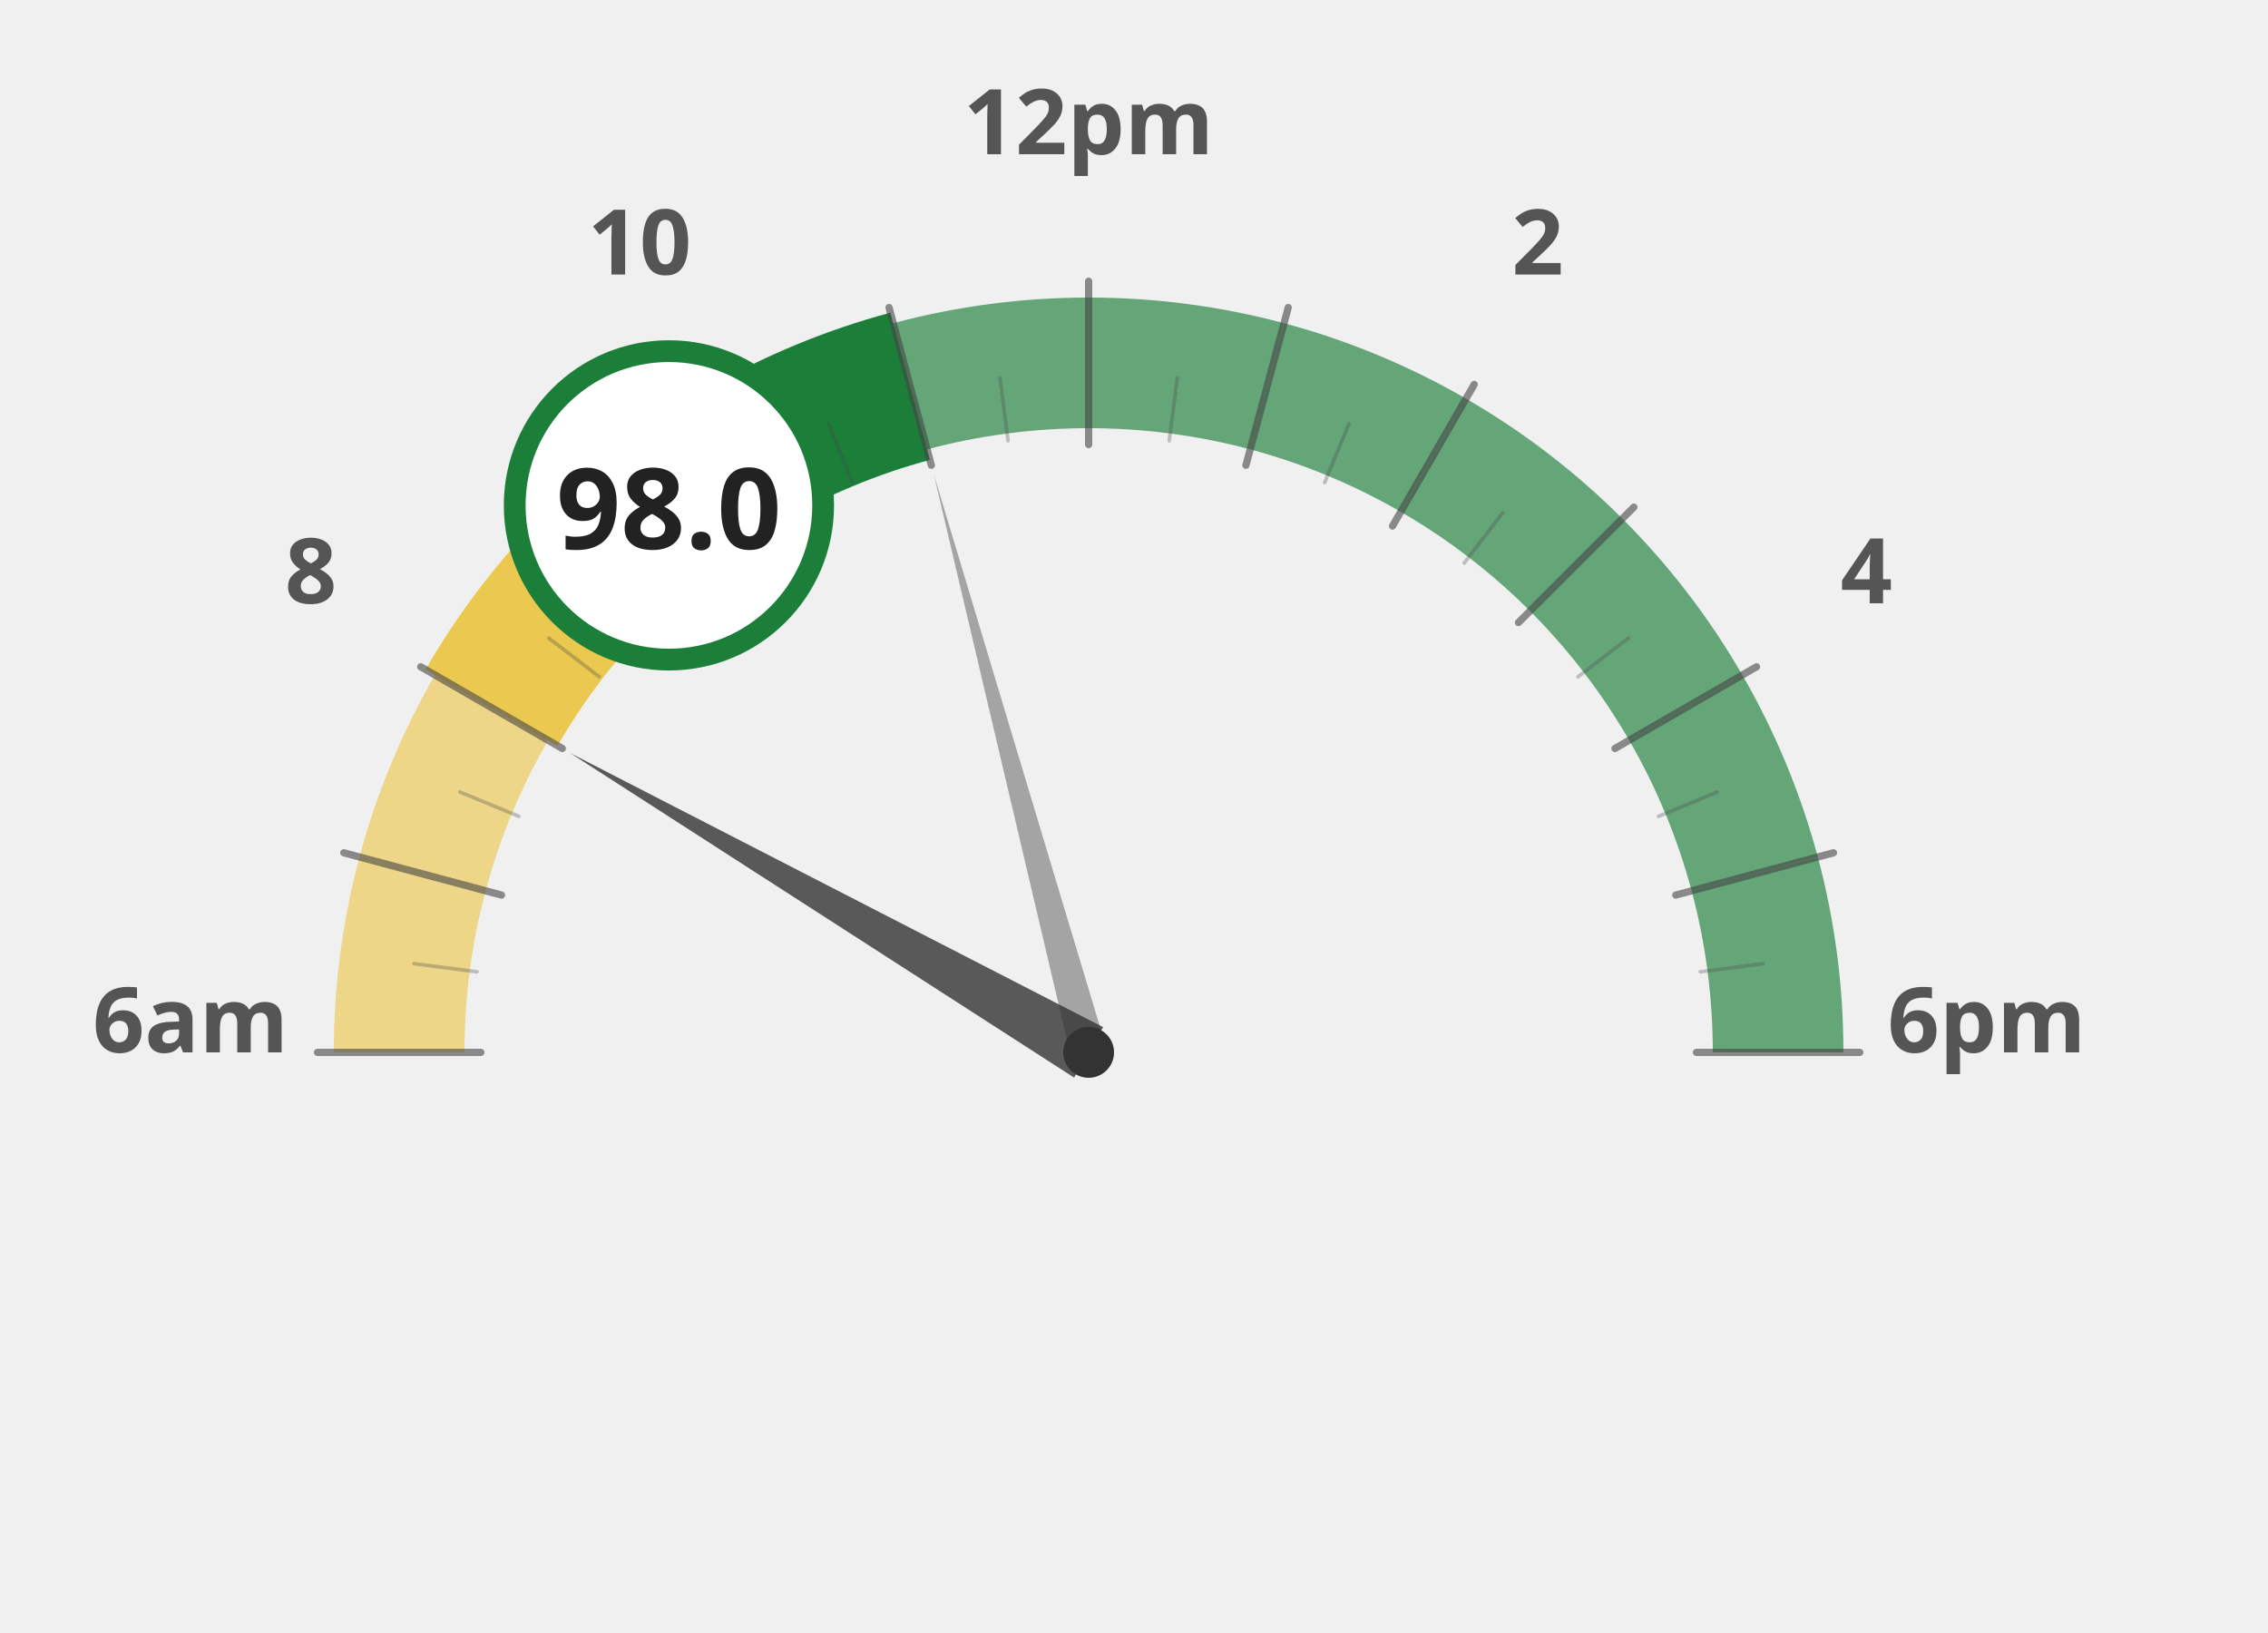
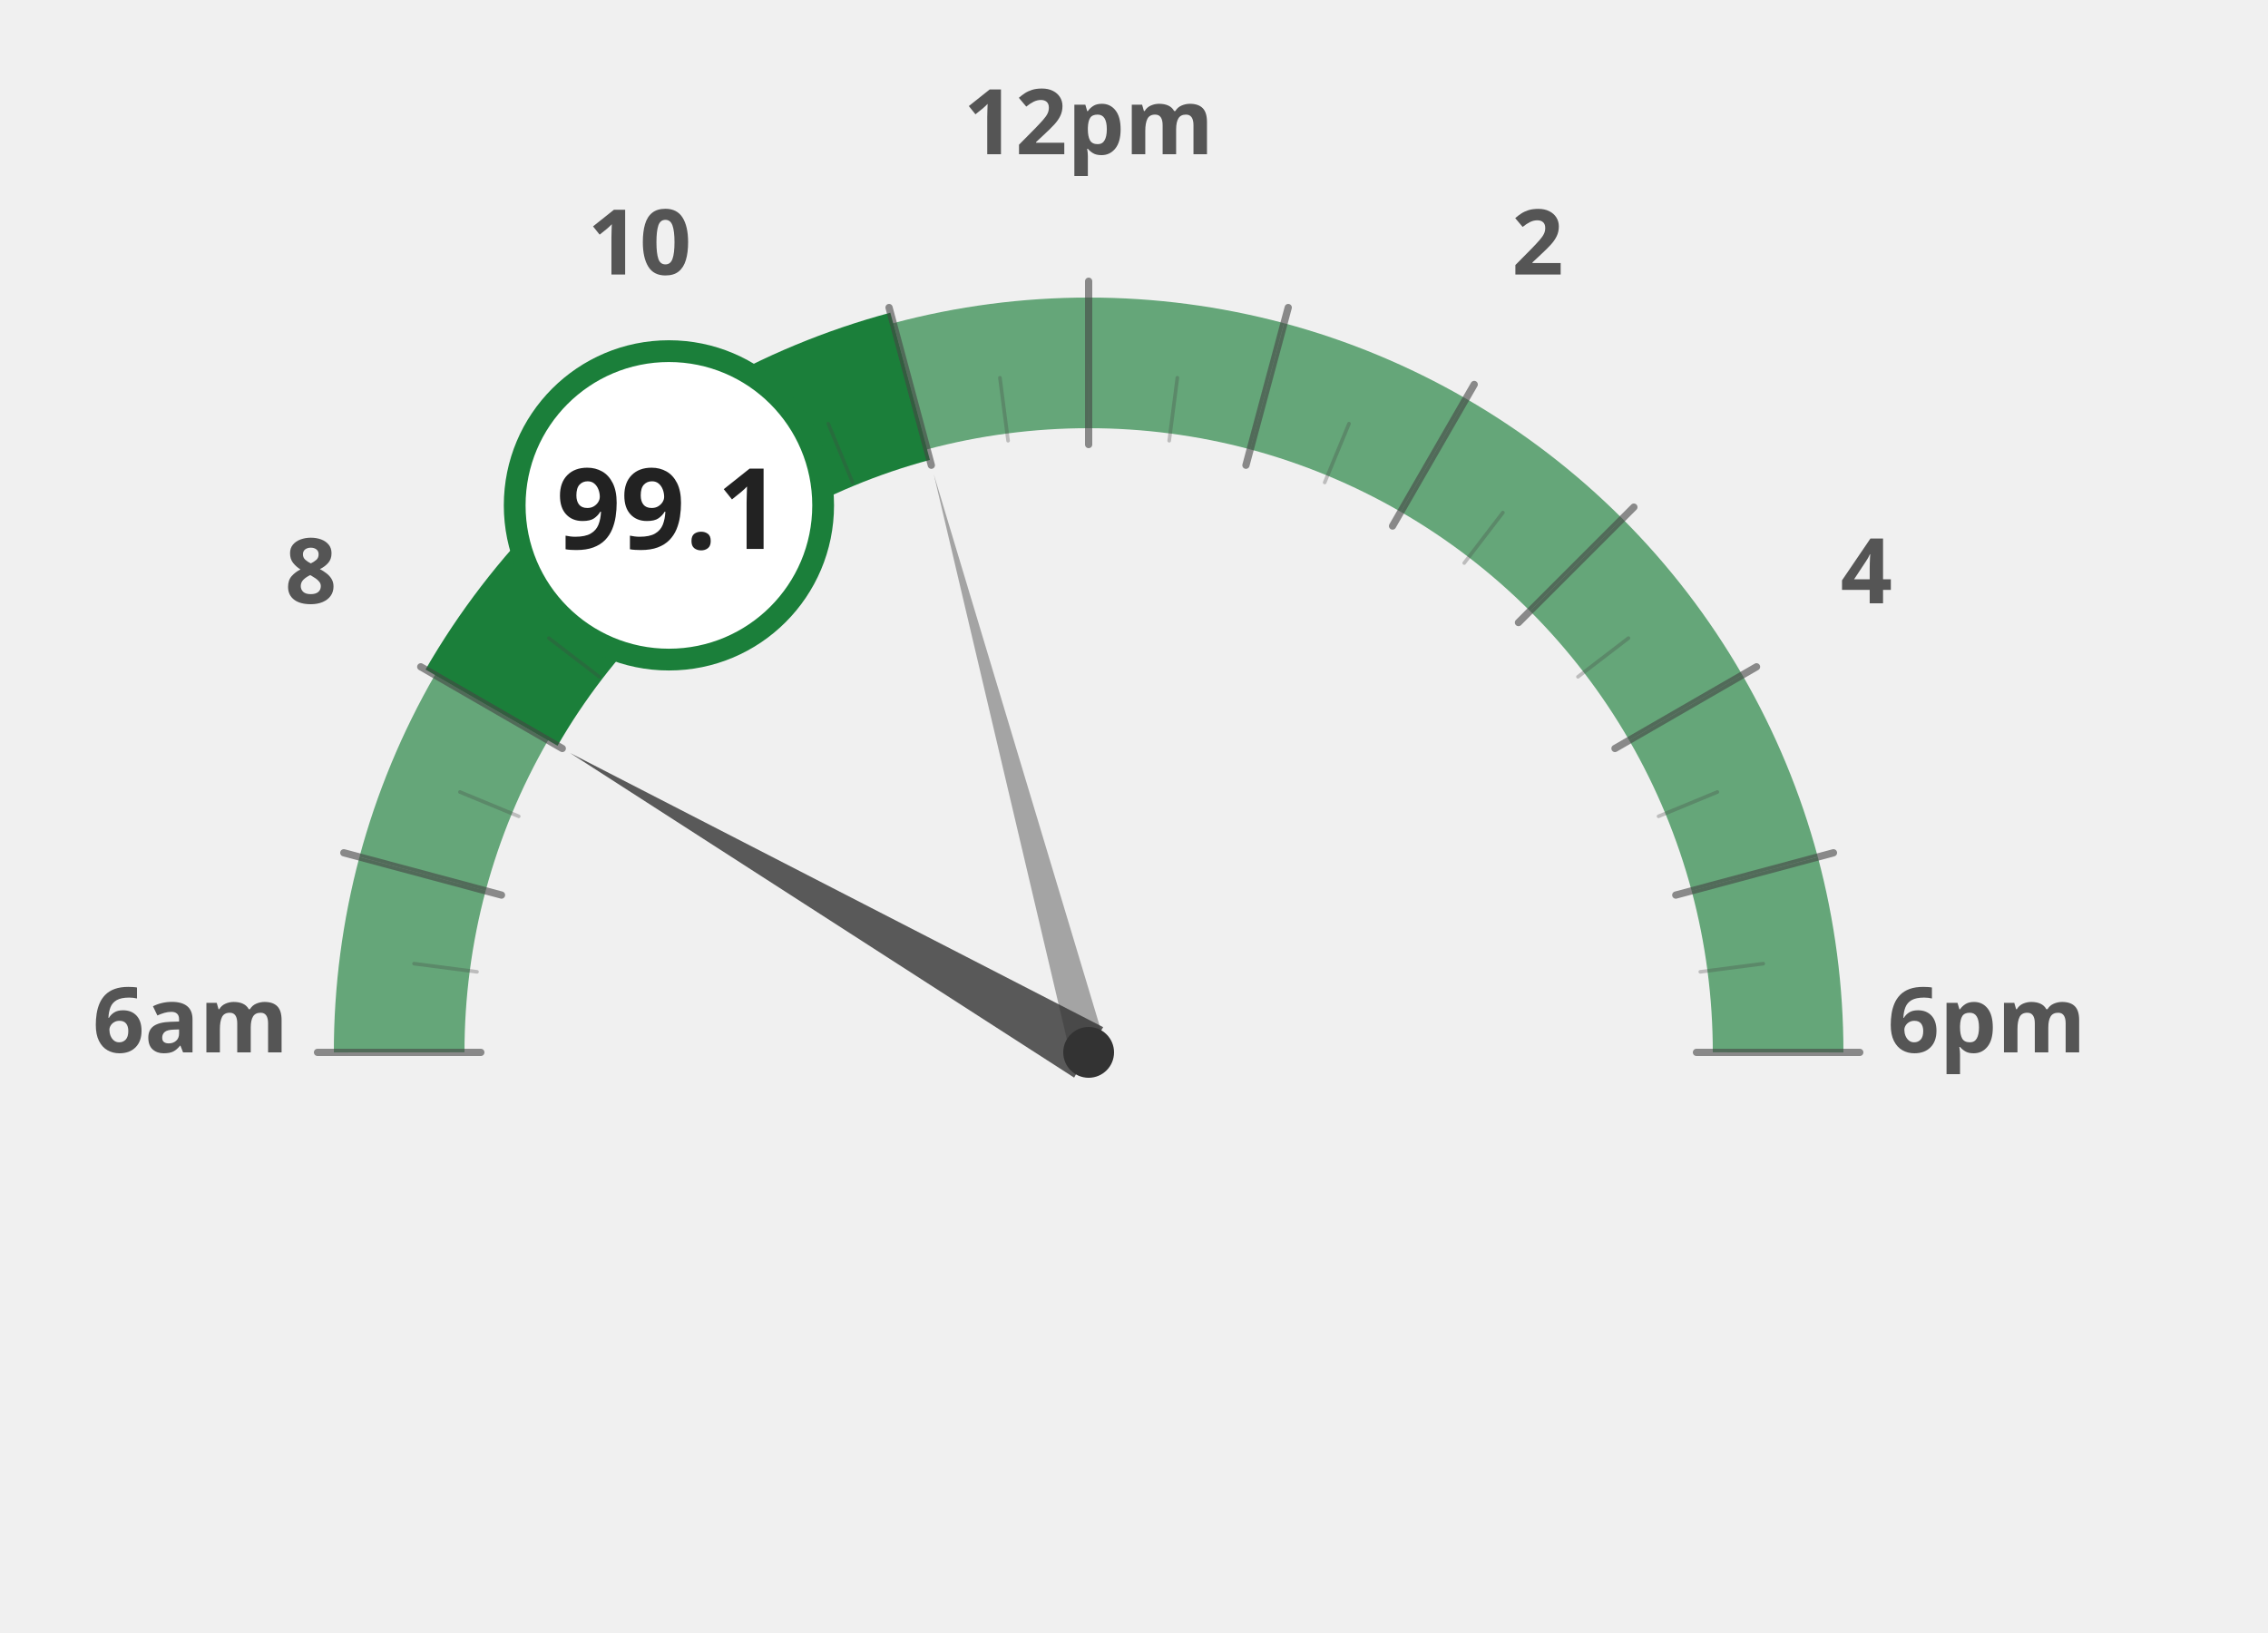
<svg xmlns="http://www.w3.org/2000/svg" width="100%" height="100%" viewBox="0 0 1250 900">
  <g transform="translate(100, 100)">
-     <path d="M 120.0 480.0 A 380 380 0 0 1 132.9 381.6" fill="none" stroke="#ebc850" stroke-width="72" stroke-opacity="0.65" />
-     <path d="M 132.9 381.6 A 380 380 0 0 1 170.9 290.0" fill="none" stroke="#ebc850" stroke-width="72" stroke-opacity="0.65" />
-     <path d="M 170.9 290.0 A 380 380 0 0 1 231.3 211.3" fill="none" stroke="#ebc850" stroke-width="72" stroke-opacity="1.0" />
+     <path d="M 120.0 480.0 A 380 380 0 0 1 132.9 381.6" fill="none" stroke="#1b7f3a" stroke-width="72" stroke-opacity="0.65" />
+     <path d="M 132.9 381.6 A 380 380 0 0 1 170.9 290.0" fill="none" stroke="#1b7f3a" stroke-width="72" stroke-opacity="0.65" />
+     <path d="M 170.9 290.0 A 380 380 0 0 1 231.3 211.3" fill="none" stroke="#1b7f3a" stroke-width="72" stroke-opacity="1.0" />
    <path d="M 231.3 211.3 A 380 380 0 0 1 310.0 150.9" fill="none" stroke="#1b7f3a" stroke-width="72" stroke-opacity="1.0" />
    <path d="M 310.0 150.9 A 380 380 0 0 1 401.6 112.9" fill="none" stroke="#1b7f3a" stroke-width="72" stroke-opacity="1.0" />
    <path d="M 401.6 112.9 A 380 380 0 0 1 500.0 100.0" fill="none" stroke="#1b7f3a" stroke-width="72" stroke-opacity="0.65" />
    <path d="M 500.0 100.0 A 380 380 0 0 1 598.4 112.9" fill="none" stroke="#1b7f3a" stroke-width="72" stroke-opacity="0.65" />
    <path d="M 598.4 112.9 A 380 380 0 0 1 690.0 150.9" fill="none" stroke="#1b7f3a" stroke-width="72" stroke-opacity="0.65" />
    <path d="M 690.0 150.9 A 380 380 0 0 1 768.7 211.3" fill="none" stroke="#1b7f3a" stroke-width="72" stroke-opacity="0.65" />
    <path d="M 768.7 211.3 A 380 380 0 0 1 829.1 290.0" fill="none" stroke="#1b7f3a" stroke-width="72" stroke-opacity="0.65" />
    <path d="M 829.1 290.0 A 380 380 0 0 1 867.1 381.6" fill="none" stroke="#1b7f3a" stroke-width="72" stroke-opacity="0.65" />
    <path d="M 867.1 381.6 A 380 380 0 0 1 880.0 480.0" fill="none" stroke="#1b7f3a" stroke-width="72" stroke-opacity="0.65" />
    <text x="5.0" y="480" text-anchor="middle" font-family="Montserrat, sans-serif" font-size="50" font-weight="900" fill="#555">6am</text>
    <text x="71.317" y="232.5" text-anchor="middle" font-family="Montserrat, sans-serif" font-size="50" font-weight="900" fill="#555">8</text>
    <text x="252.5" y="51.317" text-anchor="middle" font-family="Montserrat, sans-serif" font-size="50" font-weight="900" fill="#555">10</text>
    <text x="500" y="-15.0" text-anchor="middle" font-family="Montserrat, sans-serif" font-size="50" font-weight="900" fill="#555">12pm</text>
    <text x="747.5" y="51.317" text-anchor="middle" font-family="Montserrat, sans-serif" font-size="50" font-weight="900" fill="#555">2</text>
    <text x="928.683" y="232.5" text-anchor="middle" font-family="Montserrat, sans-serif" font-size="50" font-weight="900" fill="#555">4</text>
    <text x="995.0" y="480.0" text-anchor="middle" font-family="Montserrat, sans-serif" font-size="50" font-weight="900" fill="#555">6pm</text>
-     <path d="M 170.9 290.0 A 380 380 0 0 1 231.3 211.3" fill="none" stroke="#ebc850" stroke-width="84" stroke-linecap="butt" />
+     <path d="M 170.9 290.0 A 380 380 0 0 1 231.3 211.3" fill="none" stroke="#1b7f3a" stroke-width="84" stroke-linecap="butt" />
    <path d="M 231.3 211.3 A 380 380 0 0 1 310.0 150.9" fill="none" stroke="#1b7f3a" stroke-width="84" stroke-linecap="butt" />
    <path d="M 310.0 150.9 A 380 380 0 0 1 401.6 112.9" fill="none" stroke="#1b7f3a" stroke-width="84" stroke-linecap="butt" />
    <line x1="165.0" y1="480.0" x2="75.0" y2="480.0" stroke="#444" stroke-width="4" stroke-linecap="round" opacity="0.6" />
    <line x1="162.9" y1="435.6" x2="128.2" y2="431.1" stroke="#444" stroke-width="2" stroke-linecap="round" opacity="0.3" />
    <line x1="176.4" y1="393.3" x2="89.5" y2="370.0" stroke="#444" stroke-width="4" stroke-linecap="round" opacity="0.6" />
    <line x1="185.9" y1="349.9" x2="153.5" y2="336.5" stroke="#444" stroke-width="2" stroke-linecap="round" opacity="0.3" />
    <line x1="209.9" y1="312.5" x2="131.9" y2="267.5" stroke="#444" stroke-width="4" stroke-linecap="round" opacity="0.6" />
    <line x1="230.3" y1="273.0" x2="202.5" y2="251.7" stroke="#444" stroke-width="2" stroke-linecap="round" opacity="0.3" />
    <line x1="263.1" y1="243.1" x2="199.5" y2="179.5" stroke="#444" stroke-width="4" stroke-linecap="round" opacity="0.6" />
    <line x1="293.0" y1="210.3" x2="271.7" y2="182.5" stroke="#444" stroke-width="2" stroke-linecap="round" opacity="0.3" />
    <line x1="332.5" y1="189.9" x2="287.5" y2="111.9" stroke="#444" stroke-width="4" stroke-linecap="round" opacity="0.6" />
    <line x1="369.9" y1="165.9" x2="356.5" y2="133.5" stroke="#444" stroke-width="2" stroke-linecap="round" opacity="0.3" />
    <line x1="413.3" y1="156.4" x2="390.0" y2="69.5" stroke="#444" stroke-width="4" stroke-linecap="round" opacity="0.6" />
    <line x1="455.6" y1="142.9" x2="451.1" y2="108.2" stroke="#444" stroke-width="2" stroke-linecap="round" opacity="0.3" />
    <line x1="500.0" y1="145.0" x2="500.0" y2="55.0" stroke="#444" stroke-width="4" stroke-linecap="round" opacity="0.6" />
    <line x1="544.4" y1="142.9" x2="548.9" y2="108.2" stroke="#444" stroke-width="2" stroke-linecap="round" opacity="0.3" />
    <line x1="586.7" y1="156.4" x2="610.0" y2="69.5" stroke="#444" stroke-width="4" stroke-linecap="round" opacity="0.6" />
    <line x1="630.1" y1="165.9" x2="643.5" y2="133.5" stroke="#444" stroke-width="2" stroke-linecap="round" opacity="0.3" />
    <line x1="667.5" y1="189.9" x2="712.5" y2="111.9" stroke="#444" stroke-width="4" stroke-linecap="round" opacity="0.6" />
    <line x1="707.0" y1="210.3" x2="728.3" y2="182.5" stroke="#444" stroke-width="2" stroke-linecap="round" opacity="0.3" />
    <line x1="736.9" y1="243.1" x2="800.5" y2="179.5" stroke="#444" stroke-width="4" stroke-linecap="round" opacity="0.6" />
    <line x1="769.7" y1="273.0" x2="797.5" y2="251.7" stroke="#444" stroke-width="2" stroke-linecap="round" opacity="0.3" />
    <line x1="790.1" y1="312.5" x2="868.1" y2="267.5" stroke="#444" stroke-width="4" stroke-linecap="round" opacity="0.6" />
    <line x1="814.1" y1="349.9" x2="846.5" y2="336.5" stroke="#444" stroke-width="2" stroke-linecap="round" opacity="0.3" />
    <line x1="823.6" y1="393.3" x2="910.5" y2="370.0" stroke="#444" stroke-width="4" stroke-linecap="round" opacity="0.6" />
    <line x1="837.1" y1="435.6" x2="871.8" y2="431.1" stroke="#444" stroke-width="2" stroke-linecap="round" opacity="0.3" />
    <line x1="835.0" y1="480.0" x2="925.0" y2="480.0" stroke="#444" stroke-width="4" stroke-linecap="round" opacity="0.6" />
    <polygon points="214.2,315.0 492.0,493.9 508.0,466.1" fill="#333" opacity="0.8" />
    <polygon points="414.6,161.2 490.3,482.6 509.7,477.4" fill="#333" opacity="0.4" />
    <circle cx="500" cy="480" r="14" fill="#333" />
    <circle cx="268.671" cy="178.526" r="85" fill="white" stroke="#1b7f3a" stroke-width="12" />
-     <text x="268.671" y="202.526" text-anchor="middle" font-family="Montserrat, sans-serif" font-size="62" font-weight="800" fill="#222">98.0</text>
+     <text x="268.671" y="202.526" text-anchor="middle" font-family="Montserrat, sans-serif" font-size="62" font-weight="800" fill="#222">99.1</text>
  </g>
</svg>
